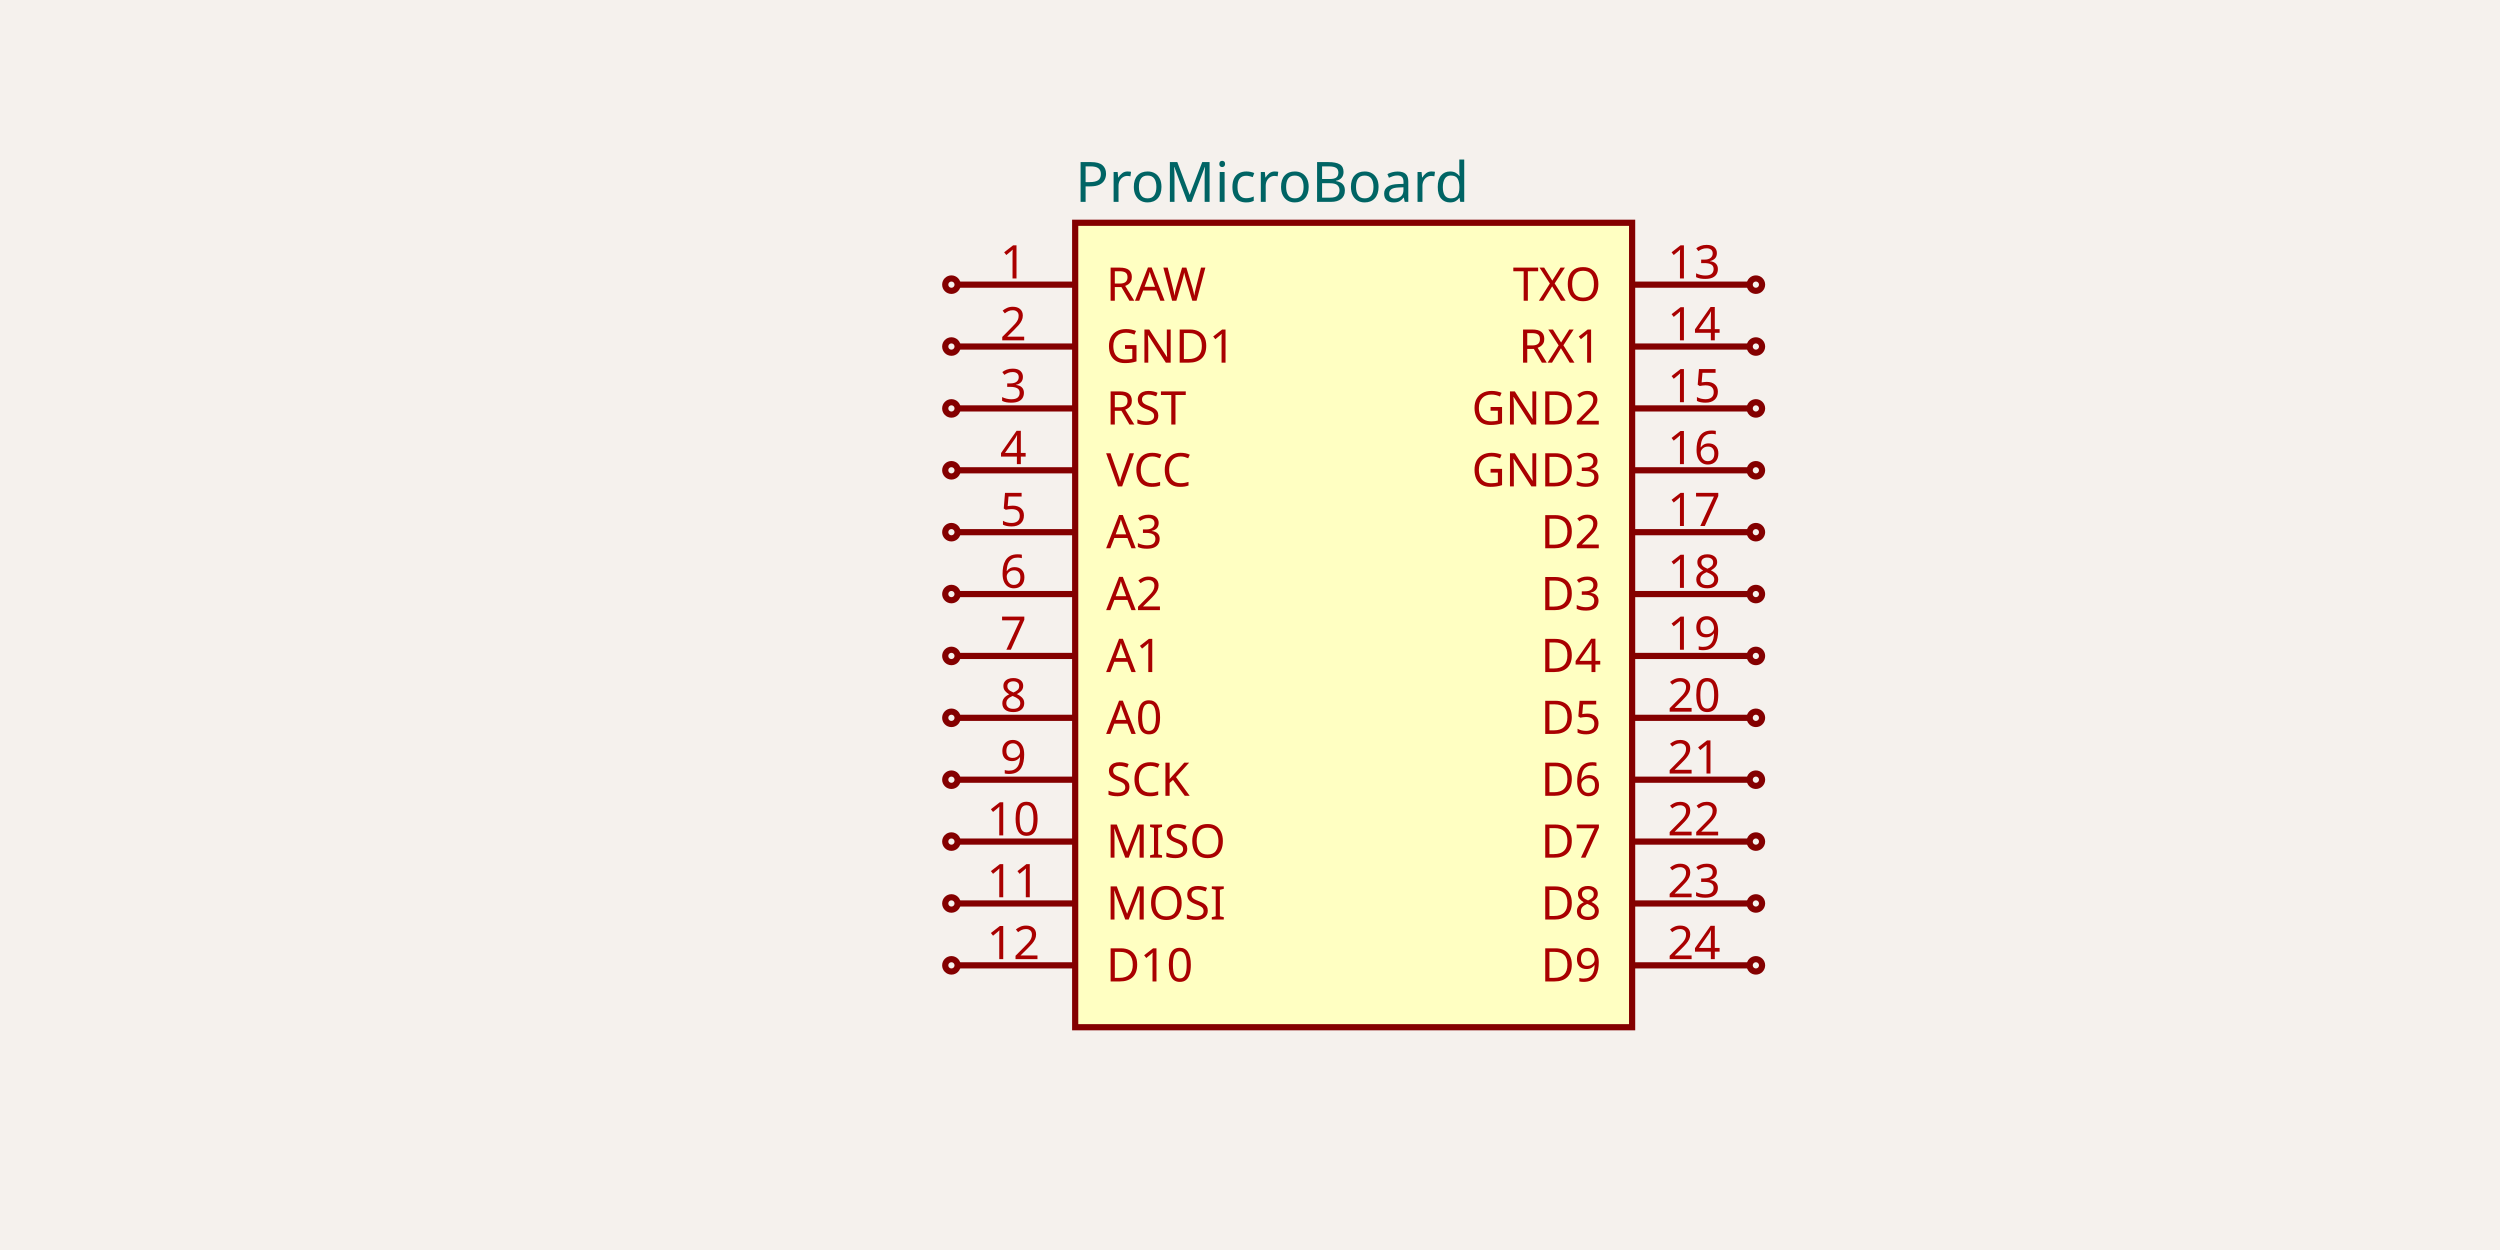
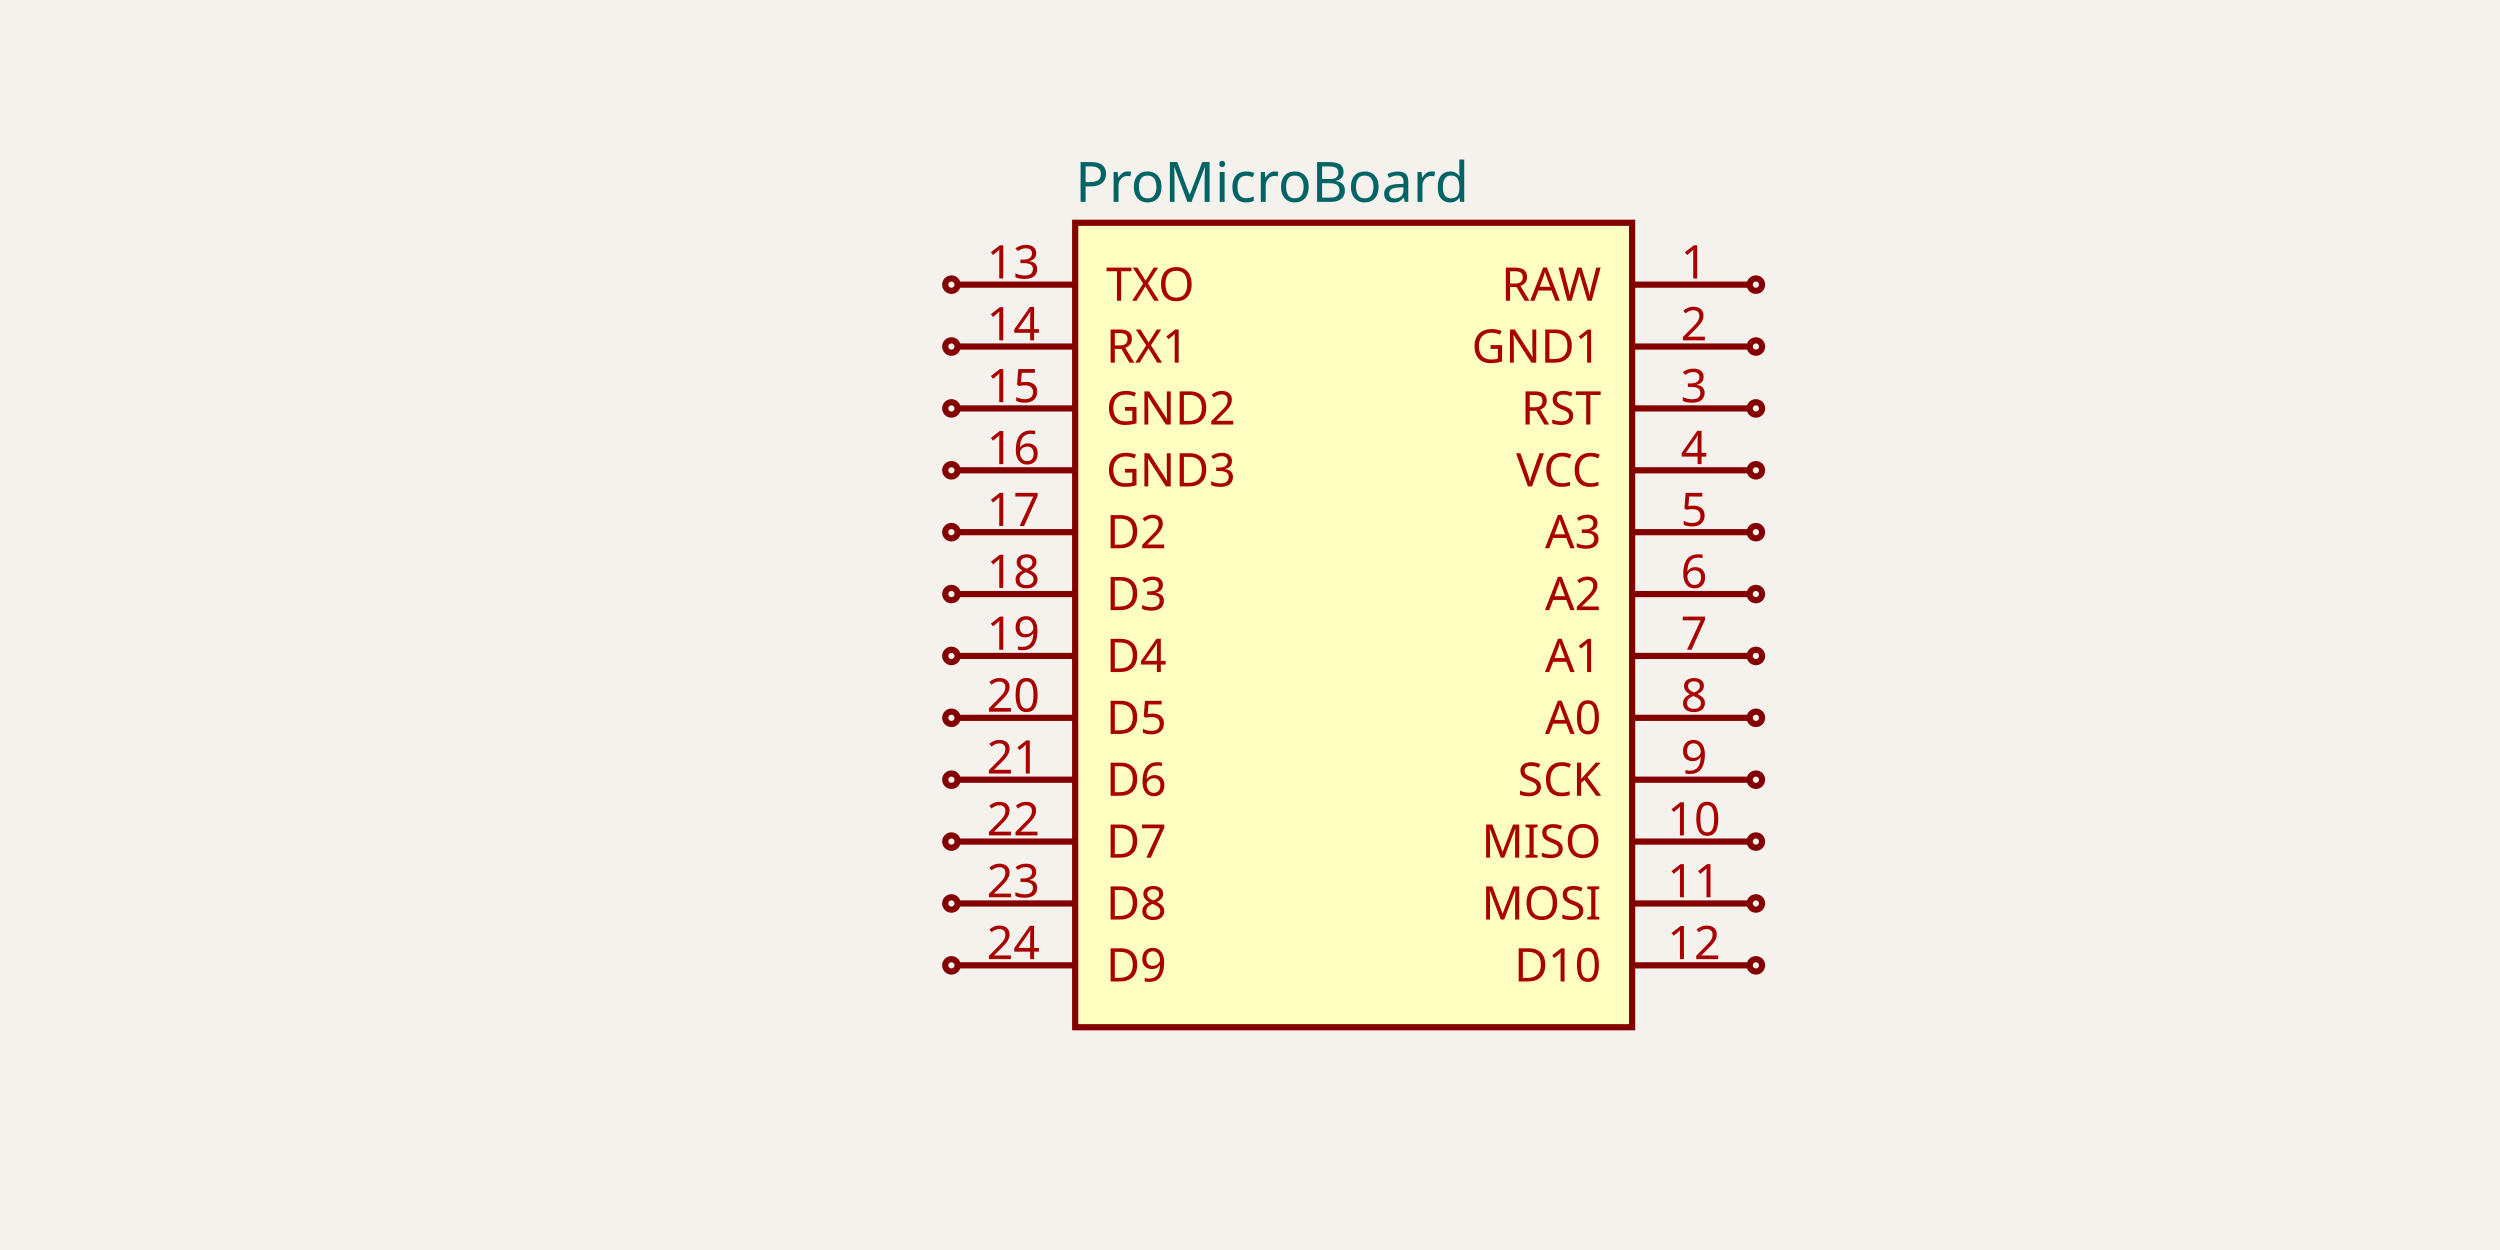
<svg xmlns="http://www.w3.org/2000/svg" width="1200" height="600" style="background-color: rgb(245, 241, 237)" data-real-to-screen-transform="matrix(148.5148514851,0,0,-148.5148514851,649.7524752475,300)">
  <style>
              .boundary { fill: rgb(245, 241, 237); }
              .schematic-boundary { fill: none; stroke: #fff; }
              .component { fill: none; stroke: rgb(132, 0, 0); }
              .chip { fill: rgb(255, 255, 194); stroke: rgb(132, 0, 0); }
              .component-pin { fill: none; stroke: rgb(132, 0, 0); }
              /* Basic per-trace hover fallback */
              .trace:hover {
                filter: invert(1);
              }
              .trace:hover .trace-crossing-outline {
                opacity: 0;
              }
              .trace:hover .trace-junction {
                filter: invert(1);
              }
              /* Net-hover highlighting: when a trace or its overlays are hovered,
                 invert color for all traces (base + overlays) sharing the same
                 subcircuit connectivity key. Also hide crossing outline during hover. */
              
              .text { font-family: sans-serif; fill: rgb(0, 150, 0); }
              .pin-number { fill: rgb(169, 0, 0); }
              .port-label { fill: rgb(0, 100, 100); }
              .component-name { fill: rgb(0, 100, 100); }
            </style>
  <rect class="boundary" x="0" y="0" width="1200" height="600" />
  <g data-circuit-json-type="schematic_component" data-schematic-component-id="schematic_component_0">
    <rect class="component chip" x="516.089" y="106.931" width="267.327" height="386.139" stroke-width="2.97px" fill="rgb(255, 255, 194)" stroke="rgb(132, 0, 0)" />
    <rect class="component-overlay" x="516.089" y="106.931" width="267.327" height="386.139" fill="transparent" />
    <text x="516.089" y="512.376" fill="#006464" text-anchor="start" dominant-baseline="middle" font-family="sans-serif" font-size="26.733px" transform="rotate(0, 516.0891, 512.3762)" />
    <text x="516.089" y="87.624" fill="#006464" text-anchor="start" dominant-baseline="middle" font-family="sans-serif" font-size="26.733px" transform="rotate(0, 516.0891, 87.62376)">ProMicroBoard</text>
+     <line class="component-pin" x1="783.416" y1="136.634" x2="839.851" y2="136.634" stroke-width="2.97px" />
+     <g data-schematic-port-id="source_port_0">
+       <circle class="component-pin" cx="842.822" cy="136.634" r="2.97" stroke-width="2.97px" />
+       <rect x="839.851" y="133.663" width="5.941" height="5.941" opacity="0" />
+     </g>
+     <text class="pin-number" x="813.119" y="133.663" style="font-family: sans-serif;" fill="rgb(169, 0, 0)" text-anchor="middle" dominant-baseline="auto" font-size="22.277px" transform="">1</text>
+     <text class="pin-number" x="768.564" y="136.634" style="font-family: sans-serif;" fill="rgb(169, 0, 0)" text-anchor="end" dominant-baseline="middle" font-size="22.277px" transform="">RAW</text>
+     <line class="component-pin" x1="783.416" y1="166.337" x2="839.851" y2="166.337" stroke-width="2.97px" />
+     <g data-schematic-port-id="source_port_1">
+       <circle class="component-pin" cx="842.822" cy="166.337" r="2.97" stroke-width="2.97px" />
+       <rect x="839.851" y="163.366" width="5.941" height="5.941" opacity="0" />
+     </g>
+     <text class="pin-number" x="813.119" y="163.366" style="font-family: sans-serif;" fill="rgb(169, 0, 0)" text-anchor="middle" dominant-baseline="auto" font-size="22.277px" transform="">2</text>
+     <text class="pin-number" x="768.564" y="166.337" style="font-family: sans-serif;" fill="rgb(169, 0, 0)" text-anchor="end" dominant-baseline="middle" font-size="22.277px" transform="">GND1</text>
+     <line class="component-pin" x1="783.416" y1="196.04" x2="839.851" y2="196.04" stroke-width="2.97px" />
+     <g data-schematic-port-id="source_port_2">
+       <circle class="component-pin" cx="842.822" cy="196.04" r="2.97" stroke-width="2.97px" />
+       <rect x="839.851" y="193.069" width="5.941" height="5.941" opacity="0" />
+     </g>
+     <text class="pin-number" x="813.119" y="193.069" style="font-family: sans-serif;" fill="rgb(169, 0, 0)" text-anchor="middle" dominant-baseline="auto" font-size="22.277px" transform="">3</text>
+     <text class="pin-number" x="768.564" y="196.04" style="font-family: sans-serif;" fill="rgb(169, 0, 0)" text-anchor="end" dominant-baseline="middle" font-size="22.277px" transform="">RST</text>
+     <line class="component-pin" x1="783.416" y1="225.743" x2="839.851" y2="225.743" stroke-width="2.97px" />
+     <g data-schematic-port-id="source_port_3">
+       <circle class="component-pin" cx="842.822" cy="225.743" r="2.97" stroke-width="2.97px" />
+       <rect x="839.851" y="222.772" width="5.941" height="5.941" opacity="0" />
+     </g>
+     <text class="pin-number" x="813.119" y="222.772" style="font-family: sans-serif;" fill="rgb(169, 0, 0)" text-anchor="middle" dominant-baseline="auto" font-size="22.277px" transform="">4</text>
+     <text class="pin-number" x="768.564" y="225.743" style="font-family: sans-serif;" fill="rgb(169, 0, 0)" text-anchor="end" dominant-baseline="middle" font-size="22.277px" transform="">VCC</text>
+     <line class="component-pin" x1="783.416" y1="255.446" x2="839.851" y2="255.446" stroke-width="2.97px" />
+     <g data-schematic-port-id="source_port_4">
+       <circle class="component-pin" cx="842.822" cy="255.446" r="2.97" stroke-width="2.97px" />
+       <rect x="839.851" y="252.475" width="5.941" height="5.941" opacity="0" />
+     </g>
+     <text class="pin-number" x="813.119" y="252.475" style="font-family: sans-serif;" fill="rgb(169, 0, 0)" text-anchor="middle" dominant-baseline="auto" font-size="22.277px" transform="">5</text>
+     <text class="pin-number" x="768.564" y="255.446" style="font-family: sans-serif;" fill="rgb(169, 0, 0)" text-anchor="end" dominant-baseline="middle" font-size="22.277px" transform="">A3</text>
+     <line class="component-pin" x1="783.416" y1="285.149" x2="839.851" y2="285.149" stroke-width="2.97px" />
+     <g data-schematic-port-id="source_port_5">
+       <circle class="component-pin" cx="842.822" cy="285.149" r="2.97" stroke-width="2.97px" />
+       <rect x="839.851" y="282.178" width="5.941" height="5.941" opacity="0" />
+     </g>
+     <text class="pin-number" x="813.119" y="282.178" style="font-family: sans-serif;" fill="rgb(169, 0, 0)" text-anchor="middle" dominant-baseline="auto" font-size="22.277px" transform="">6</text>
+     <text class="pin-number" x="768.564" y="285.149" style="font-family: sans-serif;" fill="rgb(169, 0, 0)" text-anchor="end" dominant-baseline="middle" font-size="22.277px" transform="">A2</text>
+     <line class="component-pin" x1="783.416" y1="314.851" x2="839.851" y2="314.851" stroke-width="2.97px" />
+     <g data-schematic-port-id="source_port_6">
+       <circle class="component-pin" cx="842.822" cy="314.851" r="2.97" stroke-width="2.97px" />
+       <rect x="839.851" y="311.881" width="5.941" height="5.941" opacity="0" />
+     </g>
+     <text class="pin-number" x="813.119" y="311.881" style="font-family: sans-serif;" fill="rgb(169, 0, 0)" text-anchor="middle" dominant-baseline="auto" font-size="22.277px" transform="">7</text>
+     <text class="pin-number" x="768.564" y="314.851" style="font-family: sans-serif;" fill="rgb(169, 0, 0)" text-anchor="end" dominant-baseline="middle" font-size="22.277px" transform="">A1</text>
+     <line class="component-pin" x1="783.416" y1="344.554" x2="839.851" y2="344.554" stroke-width="2.97px" />
+     <g data-schematic-port-id="source_port_7">
+       <circle class="component-pin" cx="842.822" cy="344.554" r="2.97" stroke-width="2.97px" />
+       <rect x="839.851" y="341.584" width="5.941" height="5.941" opacity="0" />
+     </g>
+     <text class="pin-number" x="813.119" y="341.584" style="font-family: sans-serif;" fill="rgb(169, 0, 0)" text-anchor="middle" dominant-baseline="auto" font-size="22.277px" transform="">8</text>
+     <text class="pin-number" x="768.564" y="344.554" style="font-family: sans-serif;" fill="rgb(169, 0, 0)" text-anchor="end" dominant-baseline="middle" font-size="22.277px" transform="">A0</text>
+     <line class="component-pin" x1="783.416" y1="374.257" x2="839.851" y2="374.257" stroke-width="2.97px" />
+     <g data-schematic-port-id="source_port_8">
+       <circle class="component-pin" cx="842.822" cy="374.257" r="2.97" stroke-width="2.97px" />
+       <rect x="839.851" y="371.287" width="5.941" height="5.941" opacity="0" />
+     </g>
+     <text class="pin-number" x="813.119" y="371.287" style="font-family: sans-serif;" fill="rgb(169, 0, 0)" text-anchor="middle" dominant-baseline="auto" font-size="22.277px" transform="">9</text>
+     <text class="pin-number" x="768.564" y="374.257" style="font-family: sans-serif;" fill="rgb(169, 0, 0)" text-anchor="end" dominant-baseline="middle" font-size="22.277px" transform="">SCK</text>
+     <line class="component-pin" x1="783.416" y1="403.96" x2="839.851" y2="403.96" stroke-width="2.97px" />
+     <g data-schematic-port-id="source_port_9">
+       <circle class="component-pin" cx="842.822" cy="403.96" r="2.97" stroke-width="2.97px" />
+       <rect x="839.851" y="400.99" width="5.941" height="5.941" opacity="0" />
+     </g>
+     <text class="pin-number" x="813.119" y="400.99" style="font-family: sans-serif;" fill="rgb(169, 0, 0)" text-anchor="middle" dominant-baseline="auto" font-size="22.277px" transform="">10</text>
+     <text class="pin-number" x="768.564" y="403.96" style="font-family: sans-serif;" fill="rgb(169, 0, 0)" text-anchor="end" dominant-baseline="middle" font-size="22.277px" transform="">MISO</text>
+     <line class="component-pin" x1="783.416" y1="433.663" x2="839.851" y2="433.663" stroke-width="2.97px" />
+     <g data-schematic-port-id="source_port_10">
+       <circle class="component-pin" cx="842.822" cy="433.663" r="2.97" stroke-width="2.97px" />
+       <rect x="839.851" y="430.693" width="5.941" height="5.941" opacity="0" />
+     </g>
+     <text class="pin-number" x="813.119" y="430.693" style="font-family: sans-serif;" fill="rgb(169, 0, 0)" text-anchor="middle" dominant-baseline="auto" font-size="22.277px" transform="">11</text>
+     <text class="pin-number" x="768.564" y="433.663" style="font-family: sans-serif;" fill="rgb(169, 0, 0)" text-anchor="end" dominant-baseline="middle" font-size="22.277px" transform="">MOSI</text>
+     <line class="component-pin" x1="783.416" y1="463.366" x2="839.851" y2="463.366" stroke-width="2.97px" />
+     <g data-schematic-port-id="source_port_11">
+       <circle class="component-pin" cx="842.822" cy="463.366" r="2.97" stroke-width="2.97px" />
+       <rect x="839.851" y="460.396" width="5.941" height="5.941" opacity="0" />
+     </g>
+     <text class="pin-number" x="813.119" y="460.396" style="font-family: sans-serif;" fill="rgb(169, 0, 0)" text-anchor="middle" dominant-baseline="auto" font-size="22.277px" transform="">12</text>
+     <text class="pin-number" x="768.564" y="463.366" style="font-family: sans-serif;" fill="rgb(169, 0, 0)" text-anchor="end" dominant-baseline="middle" font-size="22.277px" transform="">D10</text>
    <line class="component-pin" x1="516.089" y1="136.634" x2="459.653" y2="136.634" stroke-width="2.97px" />
-     <g data-schematic-port-id="source_port_0">
+     <g data-schematic-port-id="source_port_12">
      <circle class="component-pin" cx="456.683" cy="136.634" r="2.97" stroke-width="2.97px" />
      <rect x="453.713" y="133.663" width="5.941" height="5.941" opacity="0" />
    </g>
-     <text class="pin-number" x="486.386" y="133.663" style="font-family: sans-serif;" fill="rgb(169, 0, 0)" text-anchor="middle" dominant-baseline="auto" font-size="22.277px" transform="">1</text>
-     <text class="pin-number" x="530.941" y="136.634" style="font-family: sans-serif;" fill="rgb(169, 0, 0)" text-anchor="start" dominant-baseline="middle" font-size="22.277px" transform="">RAW</text>
+     <text class="pin-number" x="486.386" y="133.663" style="font-family: sans-serif;" fill="rgb(169, 0, 0)" text-anchor="middle" dominant-baseline="auto" font-size="22.277px" transform="">13</text>
+     <text class="pin-number" x="530.941" y="136.634" style="font-family: sans-serif;" fill="rgb(169, 0, 0)" text-anchor="start" dominant-baseline="middle" font-size="22.277px" transform="">TXO</text>
    <line class="component-pin" x1="516.089" y1="166.337" x2="459.653" y2="166.337" stroke-width="2.97px" />
-     <g data-schematic-port-id="source_port_1">
+     <g data-schematic-port-id="source_port_13">
      <circle class="component-pin" cx="456.683" cy="166.337" r="2.97" stroke-width="2.97px" />
      <rect x="453.713" y="163.366" width="5.941" height="5.941" opacity="0" />
    </g>
-     <text class="pin-number" x="486.386" y="163.366" style="font-family: sans-serif;" fill="rgb(169, 0, 0)" text-anchor="middle" dominant-baseline="auto" font-size="22.277px" transform="">2</text>
-     <text class="pin-number" x="530.941" y="166.337" style="font-family: sans-serif;" fill="rgb(169, 0, 0)" text-anchor="start" dominant-baseline="middle" font-size="22.277px" transform="">GND1</text>
+     <text class="pin-number" x="486.386" y="163.366" style="font-family: sans-serif;" fill="rgb(169, 0, 0)" text-anchor="middle" dominant-baseline="auto" font-size="22.277px" transform="">14</text>
+     <text class="pin-number" x="530.941" y="166.337" style="font-family: sans-serif;" fill="rgb(169, 0, 0)" text-anchor="start" dominant-baseline="middle" font-size="22.277px" transform="">RX1</text>
    <line class="component-pin" x1="516.089" y1="196.04" x2="459.653" y2="196.04" stroke-width="2.97px" />
-     <g data-schematic-port-id="source_port_2">
+     <g data-schematic-port-id="source_port_14">
      <circle class="component-pin" cx="456.683" cy="196.04" r="2.97" stroke-width="2.97px" />
      <rect x="453.713" y="193.069" width="5.941" height="5.941" opacity="0" />
    </g>
-     <text class="pin-number" x="486.386" y="193.069" style="font-family: sans-serif;" fill="rgb(169, 0, 0)" text-anchor="middle" dominant-baseline="auto" font-size="22.277px" transform="">3</text>
-     <text class="pin-number" x="530.941" y="196.04" style="font-family: sans-serif;" fill="rgb(169, 0, 0)" text-anchor="start" dominant-baseline="middle" font-size="22.277px" transform="">RST</text>
+     <text class="pin-number" x="486.386" y="193.069" style="font-family: sans-serif;" fill="rgb(169, 0, 0)" text-anchor="middle" dominant-baseline="auto" font-size="22.277px" transform="">15</text>
+     <text class="pin-number" x="530.941" y="196.04" style="font-family: sans-serif;" fill="rgb(169, 0, 0)" text-anchor="start" dominant-baseline="middle" font-size="22.277px" transform="">GND2</text>
    <line class="component-pin" x1="516.089" y1="225.743" x2="459.653" y2="225.743" stroke-width="2.97px" />
-     <g data-schematic-port-id="source_port_3">
+     <g data-schematic-port-id="source_port_15">
      <circle class="component-pin" cx="456.683" cy="225.743" r="2.97" stroke-width="2.97px" />
      <rect x="453.713" y="222.772" width="5.941" height="5.941" opacity="0" />
    </g>
-     <text class="pin-number" x="486.386" y="222.772" style="font-family: sans-serif;" fill="rgb(169, 0, 0)" text-anchor="middle" dominant-baseline="auto" font-size="22.277px" transform="">4</text>
-     <text class="pin-number" x="530.941" y="225.743" style="font-family: sans-serif;" fill="rgb(169, 0, 0)" text-anchor="start" dominant-baseline="middle" font-size="22.277px" transform="">VCC</text>
+     <text class="pin-number" x="486.386" y="222.772" style="font-family: sans-serif;" fill="rgb(169, 0, 0)" text-anchor="middle" dominant-baseline="auto" font-size="22.277px" transform="">16</text>
+     <text class="pin-number" x="530.941" y="225.743" style="font-family: sans-serif;" fill="rgb(169, 0, 0)" text-anchor="start" dominant-baseline="middle" font-size="22.277px" transform="">GND3</text>
    <line class="component-pin" x1="516.089" y1="255.446" x2="459.653" y2="255.446" stroke-width="2.97px" />
-     <g data-schematic-port-id="source_port_4">
+     <g data-schematic-port-id="source_port_16">
      <circle class="component-pin" cx="456.683" cy="255.446" r="2.97" stroke-width="2.97px" />
      <rect x="453.713" y="252.475" width="5.941" height="5.941" opacity="0" />
    </g>
-     <text class="pin-number" x="486.386" y="252.475" style="font-family: sans-serif;" fill="rgb(169, 0, 0)" text-anchor="middle" dominant-baseline="auto" font-size="22.277px" transform="">5</text>
-     <text class="pin-number" x="530.941" y="255.446" style="font-family: sans-serif;" fill="rgb(169, 0, 0)" text-anchor="start" dominant-baseline="middle" font-size="22.277px" transform="">A3</text>
+     <text class="pin-number" x="486.386" y="252.475" style="font-family: sans-serif;" fill="rgb(169, 0, 0)" text-anchor="middle" dominant-baseline="auto" font-size="22.277px" transform="">17</text>
+     <text class="pin-number" x="530.941" y="255.446" style="font-family: sans-serif;" fill="rgb(169, 0, 0)" text-anchor="start" dominant-baseline="middle" font-size="22.277px" transform="">D2</text>
    <line class="component-pin" x1="516.089" y1="285.149" x2="459.653" y2="285.149" stroke-width="2.97px" />
-     <g data-schematic-port-id="source_port_5">
+     <g data-schematic-port-id="source_port_17">
      <circle class="component-pin" cx="456.683" cy="285.149" r="2.97" stroke-width="2.97px" />
      <rect x="453.713" y="282.178" width="5.941" height="5.941" opacity="0" />
    </g>
-     <text class="pin-number" x="486.386" y="282.178" style="font-family: sans-serif;" fill="rgb(169, 0, 0)" text-anchor="middle" dominant-baseline="auto" font-size="22.277px" transform="">6</text>
-     <text class="pin-number" x="530.941" y="285.149" style="font-family: sans-serif;" fill="rgb(169, 0, 0)" text-anchor="start" dominant-baseline="middle" font-size="22.277px" transform="">A2</text>
+     <text class="pin-number" x="486.386" y="282.178" style="font-family: sans-serif;" fill="rgb(169, 0, 0)" text-anchor="middle" dominant-baseline="auto" font-size="22.277px" transform="">18</text>
+     <text class="pin-number" x="530.941" y="285.149" style="font-family: sans-serif;" fill="rgb(169, 0, 0)" text-anchor="start" dominant-baseline="middle" font-size="22.277px" transform="">D3</text>
    <line class="component-pin" x1="516.089" y1="314.851" x2="459.653" y2="314.851" stroke-width="2.97px" />
-     <g data-schematic-port-id="source_port_6">
+     <g data-schematic-port-id="source_port_18">
      <circle class="component-pin" cx="456.683" cy="314.851" r="2.97" stroke-width="2.97px" />
      <rect x="453.713" y="311.881" width="5.941" height="5.941" opacity="0" />
    </g>
-     <text class="pin-number" x="486.386" y="311.881" style="font-family: sans-serif;" fill="rgb(169, 0, 0)" text-anchor="middle" dominant-baseline="auto" font-size="22.277px" transform="">7</text>
-     <text class="pin-number" x="530.941" y="314.851" style="font-family: sans-serif;" fill="rgb(169, 0, 0)" text-anchor="start" dominant-baseline="middle" font-size="22.277px" transform="">A1</text>
+     <text class="pin-number" x="486.386" y="311.881" style="font-family: sans-serif;" fill="rgb(169, 0, 0)" text-anchor="middle" dominant-baseline="auto" font-size="22.277px" transform="">19</text>
+     <text class="pin-number" x="530.941" y="314.851" style="font-family: sans-serif;" fill="rgb(169, 0, 0)" text-anchor="start" dominant-baseline="middle" font-size="22.277px" transform="">D4</text>
    <line class="component-pin" x1="516.089" y1="344.554" x2="459.653" y2="344.554" stroke-width="2.97px" />
-     <g data-schematic-port-id="source_port_7">
+     <g data-schematic-port-id="source_port_19">
      <circle class="component-pin" cx="456.683" cy="344.554" r="2.97" stroke-width="2.97px" />
      <rect x="453.713" y="341.584" width="5.941" height="5.941" opacity="0" />
    </g>
-     <text class="pin-number" x="486.386" y="341.584" style="font-family: sans-serif;" fill="rgb(169, 0, 0)" text-anchor="middle" dominant-baseline="auto" font-size="22.277px" transform="">8</text>
-     <text class="pin-number" x="530.941" y="344.554" style="font-family: sans-serif;" fill="rgb(169, 0, 0)" text-anchor="start" dominant-baseline="middle" font-size="22.277px" transform="">A0</text>
+     <text class="pin-number" x="486.386" y="341.584" style="font-family: sans-serif;" fill="rgb(169, 0, 0)" text-anchor="middle" dominant-baseline="auto" font-size="22.277px" transform="">20</text>
+     <text class="pin-number" x="530.941" y="344.554" style="font-family: sans-serif;" fill="rgb(169, 0, 0)" text-anchor="start" dominant-baseline="middle" font-size="22.277px" transform="">D5</text>
    <line class="component-pin" x1="516.089" y1="374.257" x2="459.653" y2="374.257" stroke-width="2.97px" />
-     <g data-schematic-port-id="source_port_8">
+     <g data-schematic-port-id="source_port_20">
      <circle class="component-pin" cx="456.683" cy="374.257" r="2.97" stroke-width="2.97px" />
      <rect x="453.713" y="371.287" width="5.941" height="5.941" opacity="0" />
    </g>
-     <text class="pin-number" x="486.386" y="371.287" style="font-family: sans-serif;" fill="rgb(169, 0, 0)" text-anchor="middle" dominant-baseline="auto" font-size="22.277px" transform="">9</text>
-     <text class="pin-number" x="530.941" y="374.257" style="font-family: sans-serif;" fill="rgb(169, 0, 0)" text-anchor="start" dominant-baseline="middle" font-size="22.277px" transform="">SCK</text>
+     <text class="pin-number" x="486.386" y="371.287" style="font-family: sans-serif;" fill="rgb(169, 0, 0)" text-anchor="middle" dominant-baseline="auto" font-size="22.277px" transform="">21</text>
+     <text class="pin-number" x="530.941" y="374.257" style="font-family: sans-serif;" fill="rgb(169, 0, 0)" text-anchor="start" dominant-baseline="middle" font-size="22.277px" transform="">D6</text>
    <line class="component-pin" x1="516.089" y1="403.96" x2="459.653" y2="403.96" stroke-width="2.97px" />
-     <g data-schematic-port-id="source_port_9">
+     <g data-schematic-port-id="source_port_21">
      <circle class="component-pin" cx="456.683" cy="403.96" r="2.97" stroke-width="2.97px" />
      <rect x="453.713" y="400.99" width="5.941" height="5.941" opacity="0" />
    </g>
-     <text class="pin-number" x="486.386" y="400.99" style="font-family: sans-serif;" fill="rgb(169, 0, 0)" text-anchor="middle" dominant-baseline="auto" font-size="22.277px" transform="">10</text>
-     <text class="pin-number" x="530.941" y="403.96" style="font-family: sans-serif;" fill="rgb(169, 0, 0)" text-anchor="start" dominant-baseline="middle" font-size="22.277px" transform="">MISO</text>
+     <text class="pin-number" x="486.386" y="400.99" style="font-family: sans-serif;" fill="rgb(169, 0, 0)" text-anchor="middle" dominant-baseline="auto" font-size="22.277px" transform="">22</text>
+     <text class="pin-number" x="530.941" y="403.96" style="font-family: sans-serif;" fill="rgb(169, 0, 0)" text-anchor="start" dominant-baseline="middle" font-size="22.277px" transform="">D7</text>
    <line class="component-pin" x1="516.089" y1="433.663" x2="459.653" y2="433.663" stroke-width="2.97px" />
-     <g data-schematic-port-id="source_port_10">
+     <g data-schematic-port-id="source_port_22">
      <circle class="component-pin" cx="456.683" cy="433.663" r="2.97" stroke-width="2.97px" />
      <rect x="453.713" y="430.693" width="5.941" height="5.941" opacity="0" />
    </g>
-     <text class="pin-number" x="486.386" y="430.693" style="font-family: sans-serif;" fill="rgb(169, 0, 0)" text-anchor="middle" dominant-baseline="auto" font-size="22.277px" transform="">11</text>
-     <text class="pin-number" x="530.941" y="433.663" style="font-family: sans-serif;" fill="rgb(169, 0, 0)" text-anchor="start" dominant-baseline="middle" font-size="22.277px" transform="">MOSI</text>
+     <text class="pin-number" x="486.386" y="430.693" style="font-family: sans-serif;" fill="rgb(169, 0, 0)" text-anchor="middle" dominant-baseline="auto" font-size="22.277px" transform="">23</text>
+     <text class="pin-number" x="530.941" y="433.663" style="font-family: sans-serif;" fill="rgb(169, 0, 0)" text-anchor="start" dominant-baseline="middle" font-size="22.277px" transform="">D8</text>
    <line class="component-pin" x1="516.089" y1="463.366" x2="459.653" y2="463.366" stroke-width="2.97px" />
-     <g data-schematic-port-id="source_port_11">
+     <g data-schematic-port-id="source_port_23">
      <circle class="component-pin" cx="456.683" cy="463.366" r="2.97" stroke-width="2.97px" />
      <rect x="453.713" y="460.396" width="5.941" height="5.941" opacity="0" />
    </g>
-     <text class="pin-number" x="486.386" y="460.396" style="font-family: sans-serif;" fill="rgb(169, 0, 0)" text-anchor="middle" dominant-baseline="auto" font-size="22.277px" transform="">12</text>
-     <text class="pin-number" x="530.941" y="463.366" style="font-family: sans-serif;" fill="rgb(169, 0, 0)" text-anchor="start" dominant-baseline="middle" font-size="22.277px" transform="">D10</text>
-     <line class="component-pin" x1="783.416" y1="136.634" x2="839.851" y2="136.634" stroke-width="2.97px" />
-     <g data-schematic-port-id="source_port_12">
-       <circle class="component-pin" cx="842.822" cy="136.634" r="2.97" stroke-width="2.97px" />
-       <rect x="839.851" y="133.663" width="5.941" height="5.941" opacity="0" />
-     </g>
-     <text class="pin-number" x="813.119" y="133.663" style="font-family: sans-serif;" fill="rgb(169, 0, 0)" text-anchor="middle" dominant-baseline="auto" font-size="22.277px" transform="">13</text>
-     <text class="pin-number" x="768.564" y="136.634" style="font-family: sans-serif;" fill="rgb(169, 0, 0)" text-anchor="end" dominant-baseline="middle" font-size="22.277px" transform="">TXO</text>
-     <line class="component-pin" x1="783.416" y1="166.337" x2="839.851" y2="166.337" stroke-width="2.97px" />
-     <g data-schematic-port-id="source_port_13">
-       <circle class="component-pin" cx="842.822" cy="166.337" r="2.97" stroke-width="2.97px" />
-       <rect x="839.851" y="163.366" width="5.941" height="5.941" opacity="0" />
-     </g>
-     <text class="pin-number" x="813.119" y="163.366" style="font-family: sans-serif;" fill="rgb(169, 0, 0)" text-anchor="middle" dominant-baseline="auto" font-size="22.277px" transform="">14</text>
-     <text class="pin-number" x="768.564" y="166.337" style="font-family: sans-serif;" fill="rgb(169, 0, 0)" text-anchor="end" dominant-baseline="middle" font-size="22.277px" transform="">RX1</text>
-     <line class="component-pin" x1="783.416" y1="196.04" x2="839.851" y2="196.04" stroke-width="2.97px" />
-     <g data-schematic-port-id="source_port_14">
-       <circle class="component-pin" cx="842.822" cy="196.04" r="2.97" stroke-width="2.97px" />
-       <rect x="839.851" y="193.069" width="5.941" height="5.941" opacity="0" />
-     </g>
-     <text class="pin-number" x="813.119" y="193.069" style="font-family: sans-serif;" fill="rgb(169, 0, 0)" text-anchor="middle" dominant-baseline="auto" font-size="22.277px" transform="">15</text>
-     <text class="pin-number" x="768.564" y="196.04" style="font-family: sans-serif;" fill="rgb(169, 0, 0)" text-anchor="end" dominant-baseline="middle" font-size="22.277px" transform="">GND2</text>
-     <line class="component-pin" x1="783.416" y1="225.743" x2="839.851" y2="225.743" stroke-width="2.97px" />
-     <g data-schematic-port-id="source_port_15">
-       <circle class="component-pin" cx="842.822" cy="225.743" r="2.97" stroke-width="2.97px" />
-       <rect x="839.851" y="222.772" width="5.941" height="5.941" opacity="0" />
-     </g>
-     <text class="pin-number" x="813.119" y="222.772" style="font-family: sans-serif;" fill="rgb(169, 0, 0)" text-anchor="middle" dominant-baseline="auto" font-size="22.277px" transform="">16</text>
-     <text class="pin-number" x="768.564" y="225.743" style="font-family: sans-serif;" fill="rgb(169, 0, 0)" text-anchor="end" dominant-baseline="middle" font-size="22.277px" transform="">GND3</text>
-     <line class="component-pin" x1="783.416" y1="255.446" x2="839.851" y2="255.446" stroke-width="2.97px" />
-     <g data-schematic-port-id="source_port_16">
-       <circle class="component-pin" cx="842.822" cy="255.446" r="2.97" stroke-width="2.97px" />
-       <rect x="839.851" y="252.475" width="5.941" height="5.941" opacity="0" />
-     </g>
-     <text class="pin-number" x="813.119" y="252.475" style="font-family: sans-serif;" fill="rgb(169, 0, 0)" text-anchor="middle" dominant-baseline="auto" font-size="22.277px" transform="">17</text>
-     <text class="pin-number" x="768.564" y="255.446" style="font-family: sans-serif;" fill="rgb(169, 0, 0)" text-anchor="end" dominant-baseline="middle" font-size="22.277px" transform="">D2</text>
-     <line class="component-pin" x1="783.416" y1="285.149" x2="839.851" y2="285.149" stroke-width="2.97px" />
-     <g data-schematic-port-id="source_port_17">
-       <circle class="component-pin" cx="842.822" cy="285.149" r="2.97" stroke-width="2.97px" />
-       <rect x="839.851" y="282.178" width="5.941" height="5.941" opacity="0" />
-     </g>
-     <text class="pin-number" x="813.119" y="282.178" style="font-family: sans-serif;" fill="rgb(169, 0, 0)" text-anchor="middle" dominant-baseline="auto" font-size="22.277px" transform="">18</text>
-     <text class="pin-number" x="768.564" y="285.149" style="font-family: sans-serif;" fill="rgb(169, 0, 0)" text-anchor="end" dominant-baseline="middle" font-size="22.277px" transform="">D3</text>
-     <line class="component-pin" x1="783.416" y1="314.851" x2="839.851" y2="314.851" stroke-width="2.97px" />
-     <g data-schematic-port-id="source_port_18">
-       <circle class="component-pin" cx="842.822" cy="314.851" r="2.97" stroke-width="2.97px" />
-       <rect x="839.851" y="311.881" width="5.941" height="5.941" opacity="0" />
-     </g>
-     <text class="pin-number" x="813.119" y="311.881" style="font-family: sans-serif;" fill="rgb(169, 0, 0)" text-anchor="middle" dominant-baseline="auto" font-size="22.277px" transform="">19</text>
-     <text class="pin-number" x="768.564" y="314.851" style="font-family: sans-serif;" fill="rgb(169, 0, 0)" text-anchor="end" dominant-baseline="middle" font-size="22.277px" transform="">D4</text>
-     <line class="component-pin" x1="783.416" y1="344.554" x2="839.851" y2="344.554" stroke-width="2.97px" />
-     <g data-schematic-port-id="source_port_19">
-       <circle class="component-pin" cx="842.822" cy="344.554" r="2.97" stroke-width="2.97px" />
-       <rect x="839.851" y="341.584" width="5.941" height="5.941" opacity="0" />
-     </g>
-     <text class="pin-number" x="813.119" y="341.584" style="font-family: sans-serif;" fill="rgb(169, 0, 0)" text-anchor="middle" dominant-baseline="auto" font-size="22.277px" transform="">20</text>
-     <text class="pin-number" x="768.564" y="344.554" style="font-family: sans-serif;" fill="rgb(169, 0, 0)" text-anchor="end" dominant-baseline="middle" font-size="22.277px" transform="">D5</text>
-     <line class="component-pin" x1="783.416" y1="374.257" x2="839.851" y2="374.257" stroke-width="2.97px" />
-     <g data-schematic-port-id="source_port_20">
-       <circle class="component-pin" cx="842.822" cy="374.257" r="2.97" stroke-width="2.97px" />
-       <rect x="839.851" y="371.287" width="5.941" height="5.941" opacity="0" />
-     </g>
-     <text class="pin-number" x="813.119" y="371.287" style="font-family: sans-serif;" fill="rgb(169, 0, 0)" text-anchor="middle" dominant-baseline="auto" font-size="22.277px" transform="">21</text>
-     <text class="pin-number" x="768.564" y="374.257" style="font-family: sans-serif;" fill="rgb(169, 0, 0)" text-anchor="end" dominant-baseline="middle" font-size="22.277px" transform="">D6</text>
-     <line class="component-pin" x1="783.416" y1="403.96" x2="839.851" y2="403.96" stroke-width="2.97px" />
-     <g data-schematic-port-id="source_port_21">
-       <circle class="component-pin" cx="842.822" cy="403.96" r="2.97" stroke-width="2.97px" />
-       <rect x="839.851" y="400.99" width="5.941" height="5.941" opacity="0" />
-     </g>
-     <text class="pin-number" x="813.119" y="400.99" style="font-family: sans-serif;" fill="rgb(169, 0, 0)" text-anchor="middle" dominant-baseline="auto" font-size="22.277px" transform="">22</text>
-     <text class="pin-number" x="768.564" y="403.96" style="font-family: sans-serif;" fill="rgb(169, 0, 0)" text-anchor="end" dominant-baseline="middle" font-size="22.277px" transform="">D7</text>
-     <line class="component-pin" x1="783.416" y1="433.663" x2="839.851" y2="433.663" stroke-width="2.97px" />
-     <g data-schematic-port-id="source_port_22">
-       <circle class="component-pin" cx="842.822" cy="433.663" r="2.97" stroke-width="2.97px" />
-       <rect x="839.851" y="430.693" width="5.941" height="5.941" opacity="0" />
-     </g>
-     <text class="pin-number" x="813.119" y="430.693" style="font-family: sans-serif;" fill="rgb(169, 0, 0)" text-anchor="middle" dominant-baseline="auto" font-size="22.277px" transform="">23</text>
-     <text class="pin-number" x="768.564" y="433.663" style="font-family: sans-serif;" fill="rgb(169, 0, 0)" text-anchor="end" dominant-baseline="middle" font-size="22.277px" transform="">D8</text>
-     <line class="component-pin" x1="783.416" y1="463.366" x2="839.851" y2="463.366" stroke-width="2.97px" />
-     <g data-schematic-port-id="source_port_23">
-       <circle class="component-pin" cx="842.822" cy="463.366" r="2.97" stroke-width="2.97px" />
-       <rect x="839.851" y="460.396" width="5.941" height="5.941" opacity="0" />
-     </g>
-     <text class="pin-number" x="813.119" y="460.396" style="font-family: sans-serif;" fill="rgb(169, 0, 0)" text-anchor="middle" dominant-baseline="auto" font-size="22.277px" transform="">24</text>
-     <text class="pin-number" x="768.564" y="463.366" style="font-family: sans-serif;" fill="rgb(169, 0, 0)" text-anchor="end" dominant-baseline="middle" font-size="22.277px" transform="">D9</text>
+     <text class="pin-number" x="486.386" y="460.396" style="font-family: sans-serif;" fill="rgb(169, 0, 0)" text-anchor="middle" dominant-baseline="auto" font-size="22.277px" transform="">24</text>
+     <text class="pin-number" x="530.941" y="463.366" style="font-family: sans-serif;" fill="rgb(169, 0, 0)" text-anchor="start" dominant-baseline="middle" font-size="22.277px" transform="">D9</text>
  </g>
  <g class="schematic-port-hover" data-schematic-port-id="source_port_0">
+     <circle cx="842.822" cy="136.634" r="5.941" fill="red" opacity="0" />
+   </g>
+   <g class="schematic-port-hover" data-schematic-port-id="source_port_1">
+     <circle cx="842.822" cy="166.337" r="5.941" fill="red" opacity="0" />
+   </g>
+   <g class="schematic-port-hover" data-schematic-port-id="source_port_2">
+     <circle cx="842.822" cy="196.04" r="5.941" fill="red" opacity="0" />
+   </g>
+   <g class="schematic-port-hover" data-schematic-port-id="source_port_3">
+     <circle cx="842.822" cy="225.743" r="5.941" fill="red" opacity="0" />
+   </g>
+   <g class="schematic-port-hover" data-schematic-port-id="source_port_4">
+     <circle cx="842.822" cy="255.446" r="5.941" fill="red" opacity="0" />
+   </g>
+   <g class="schematic-port-hover" data-schematic-port-id="source_port_5">
+     <circle cx="842.822" cy="285.149" r="5.941" fill="red" opacity="0" />
+   </g>
+   <g class="schematic-port-hover" data-schematic-port-id="source_port_6">
+     <circle cx="842.822" cy="314.851" r="5.941" fill="red" opacity="0" />
+   </g>
+   <g class="schematic-port-hover" data-schematic-port-id="source_port_7">
+     <circle cx="842.822" cy="344.554" r="5.941" fill="red" opacity="0" />
+   </g>
+   <g class="schematic-port-hover" data-schematic-port-id="source_port_8">
+     <circle cx="842.822" cy="374.257" r="5.941" fill="red" opacity="0" />
+   </g>
+   <g class="schematic-port-hover" data-schematic-port-id="source_port_9">
+     <circle cx="842.822" cy="403.96" r="5.941" fill="red" opacity="0" />
+   </g>
+   <g class="schematic-port-hover" data-schematic-port-id="source_port_10">
+     <circle cx="842.822" cy="433.663" r="5.941" fill="red" opacity="0" />
+   </g>
+   <g class="schematic-port-hover" data-schematic-port-id="source_port_11">
+     <circle cx="842.822" cy="463.366" r="5.941" fill="red" opacity="0" />
+   </g>
+   <g class="schematic-port-hover" data-schematic-port-id="source_port_12">
    <circle cx="456.683" cy="136.634" r="5.941" fill="red" opacity="0" />
  </g>
-   <g class="schematic-port-hover" data-schematic-port-id="source_port_1">
+   <g class="schematic-port-hover" data-schematic-port-id="source_port_13">
    <circle cx="456.683" cy="166.337" r="5.941" fill="red" opacity="0" />
  </g>
-   <g class="schematic-port-hover" data-schematic-port-id="source_port_2">
+   <g class="schematic-port-hover" data-schematic-port-id="source_port_14">
    <circle cx="456.683" cy="196.04" r="5.941" fill="red" opacity="0" />
  </g>
-   <g class="schematic-port-hover" data-schematic-port-id="source_port_3">
+   <g class="schematic-port-hover" data-schematic-port-id="source_port_15">
    <circle cx="456.683" cy="225.743" r="5.941" fill="red" opacity="0" />
  </g>
-   <g class="schematic-port-hover" data-schematic-port-id="source_port_4">
+   <g class="schematic-port-hover" data-schematic-port-id="source_port_16">
    <circle cx="456.683" cy="255.446" r="5.941" fill="red" opacity="0" />
  </g>
-   <g class="schematic-port-hover" data-schematic-port-id="source_port_5">
+   <g class="schematic-port-hover" data-schematic-port-id="source_port_17">
    <circle cx="456.683" cy="285.149" r="5.941" fill="red" opacity="0" />
  </g>
-   <g class="schematic-port-hover" data-schematic-port-id="source_port_6">
+   <g class="schematic-port-hover" data-schematic-port-id="source_port_18">
    <circle cx="456.683" cy="314.851" r="5.941" fill="red" opacity="0" />
  </g>
-   <g class="schematic-port-hover" data-schematic-port-id="source_port_7">
+   <g class="schematic-port-hover" data-schematic-port-id="source_port_19">
    <circle cx="456.683" cy="344.554" r="5.941" fill="red" opacity="0" />
  </g>
-   <g class="schematic-port-hover" data-schematic-port-id="source_port_8">
+   <g class="schematic-port-hover" data-schematic-port-id="source_port_20">
    <circle cx="456.683" cy="374.257" r="5.941" fill="red" opacity="0" />
  </g>
-   <g class="schematic-port-hover" data-schematic-port-id="source_port_9">
+   <g class="schematic-port-hover" data-schematic-port-id="source_port_21">
    <circle cx="456.683" cy="403.96" r="5.941" fill="red" opacity="0" />
  </g>
-   <g class="schematic-port-hover" data-schematic-port-id="source_port_10">
+   <g class="schematic-port-hover" data-schematic-port-id="source_port_22">
    <circle cx="456.683" cy="433.663" r="5.941" fill="red" opacity="0" />
  </g>
-   <g class="schematic-port-hover" data-schematic-port-id="source_port_11">
+   <g class="schematic-port-hover" data-schematic-port-id="source_port_23">
    <circle cx="456.683" cy="463.366" r="5.941" fill="red" opacity="0" />
  </g>
-   <g class="schematic-port-hover" data-schematic-port-id="source_port_12">
-     <circle cx="842.822" cy="136.634" r="5.941" fill="red" opacity="0" />
-   </g>
-   <g class="schematic-port-hover" data-schematic-port-id="source_port_13">
-     <circle cx="842.822" cy="166.337" r="5.941" fill="red" opacity="0" />
-   </g>
-   <g class="schematic-port-hover" data-schematic-port-id="source_port_14">
-     <circle cx="842.822" cy="196.04" r="5.941" fill="red" opacity="0" />
-   </g>
-   <g class="schematic-port-hover" data-schematic-port-id="source_port_15">
-     <circle cx="842.822" cy="225.743" r="5.941" fill="red" opacity="0" />
-   </g>
-   <g class="schematic-port-hover" data-schematic-port-id="source_port_16">
-     <circle cx="842.822" cy="255.446" r="5.941" fill="red" opacity="0" />
-   </g>
-   <g class="schematic-port-hover" data-schematic-port-id="source_port_17">
-     <circle cx="842.822" cy="285.149" r="5.941" fill="red" opacity="0" />
-   </g>
-   <g class="schematic-port-hover" data-schematic-port-id="source_port_18">
-     <circle cx="842.822" cy="314.851" r="5.941" fill="red" opacity="0" />
-   </g>
-   <g class="schematic-port-hover" data-schematic-port-id="source_port_19">
-     <circle cx="842.822" cy="344.554" r="5.941" fill="red" opacity="0" />
-   </g>
-   <g class="schematic-port-hover" data-schematic-port-id="source_port_20">
-     <circle cx="842.822" cy="374.257" r="5.941" fill="red" opacity="0" />
-   </g>
-   <g class="schematic-port-hover" data-schematic-port-id="source_port_21">
-     <circle cx="842.822" cy="403.96" r="5.941" fill="red" opacity="0" />
-   </g>
-   <g class="schematic-port-hover" data-schematic-port-id="source_port_22">
-     <circle cx="842.822" cy="433.663" r="5.941" fill="red" opacity="0" />
-   </g>
-   <g class="schematic-port-hover" data-schematic-port-id="source_port_23">
-     <circle cx="842.822" cy="463.366" r="5.941" fill="red" opacity="0" />
-   </g>
</svg>
